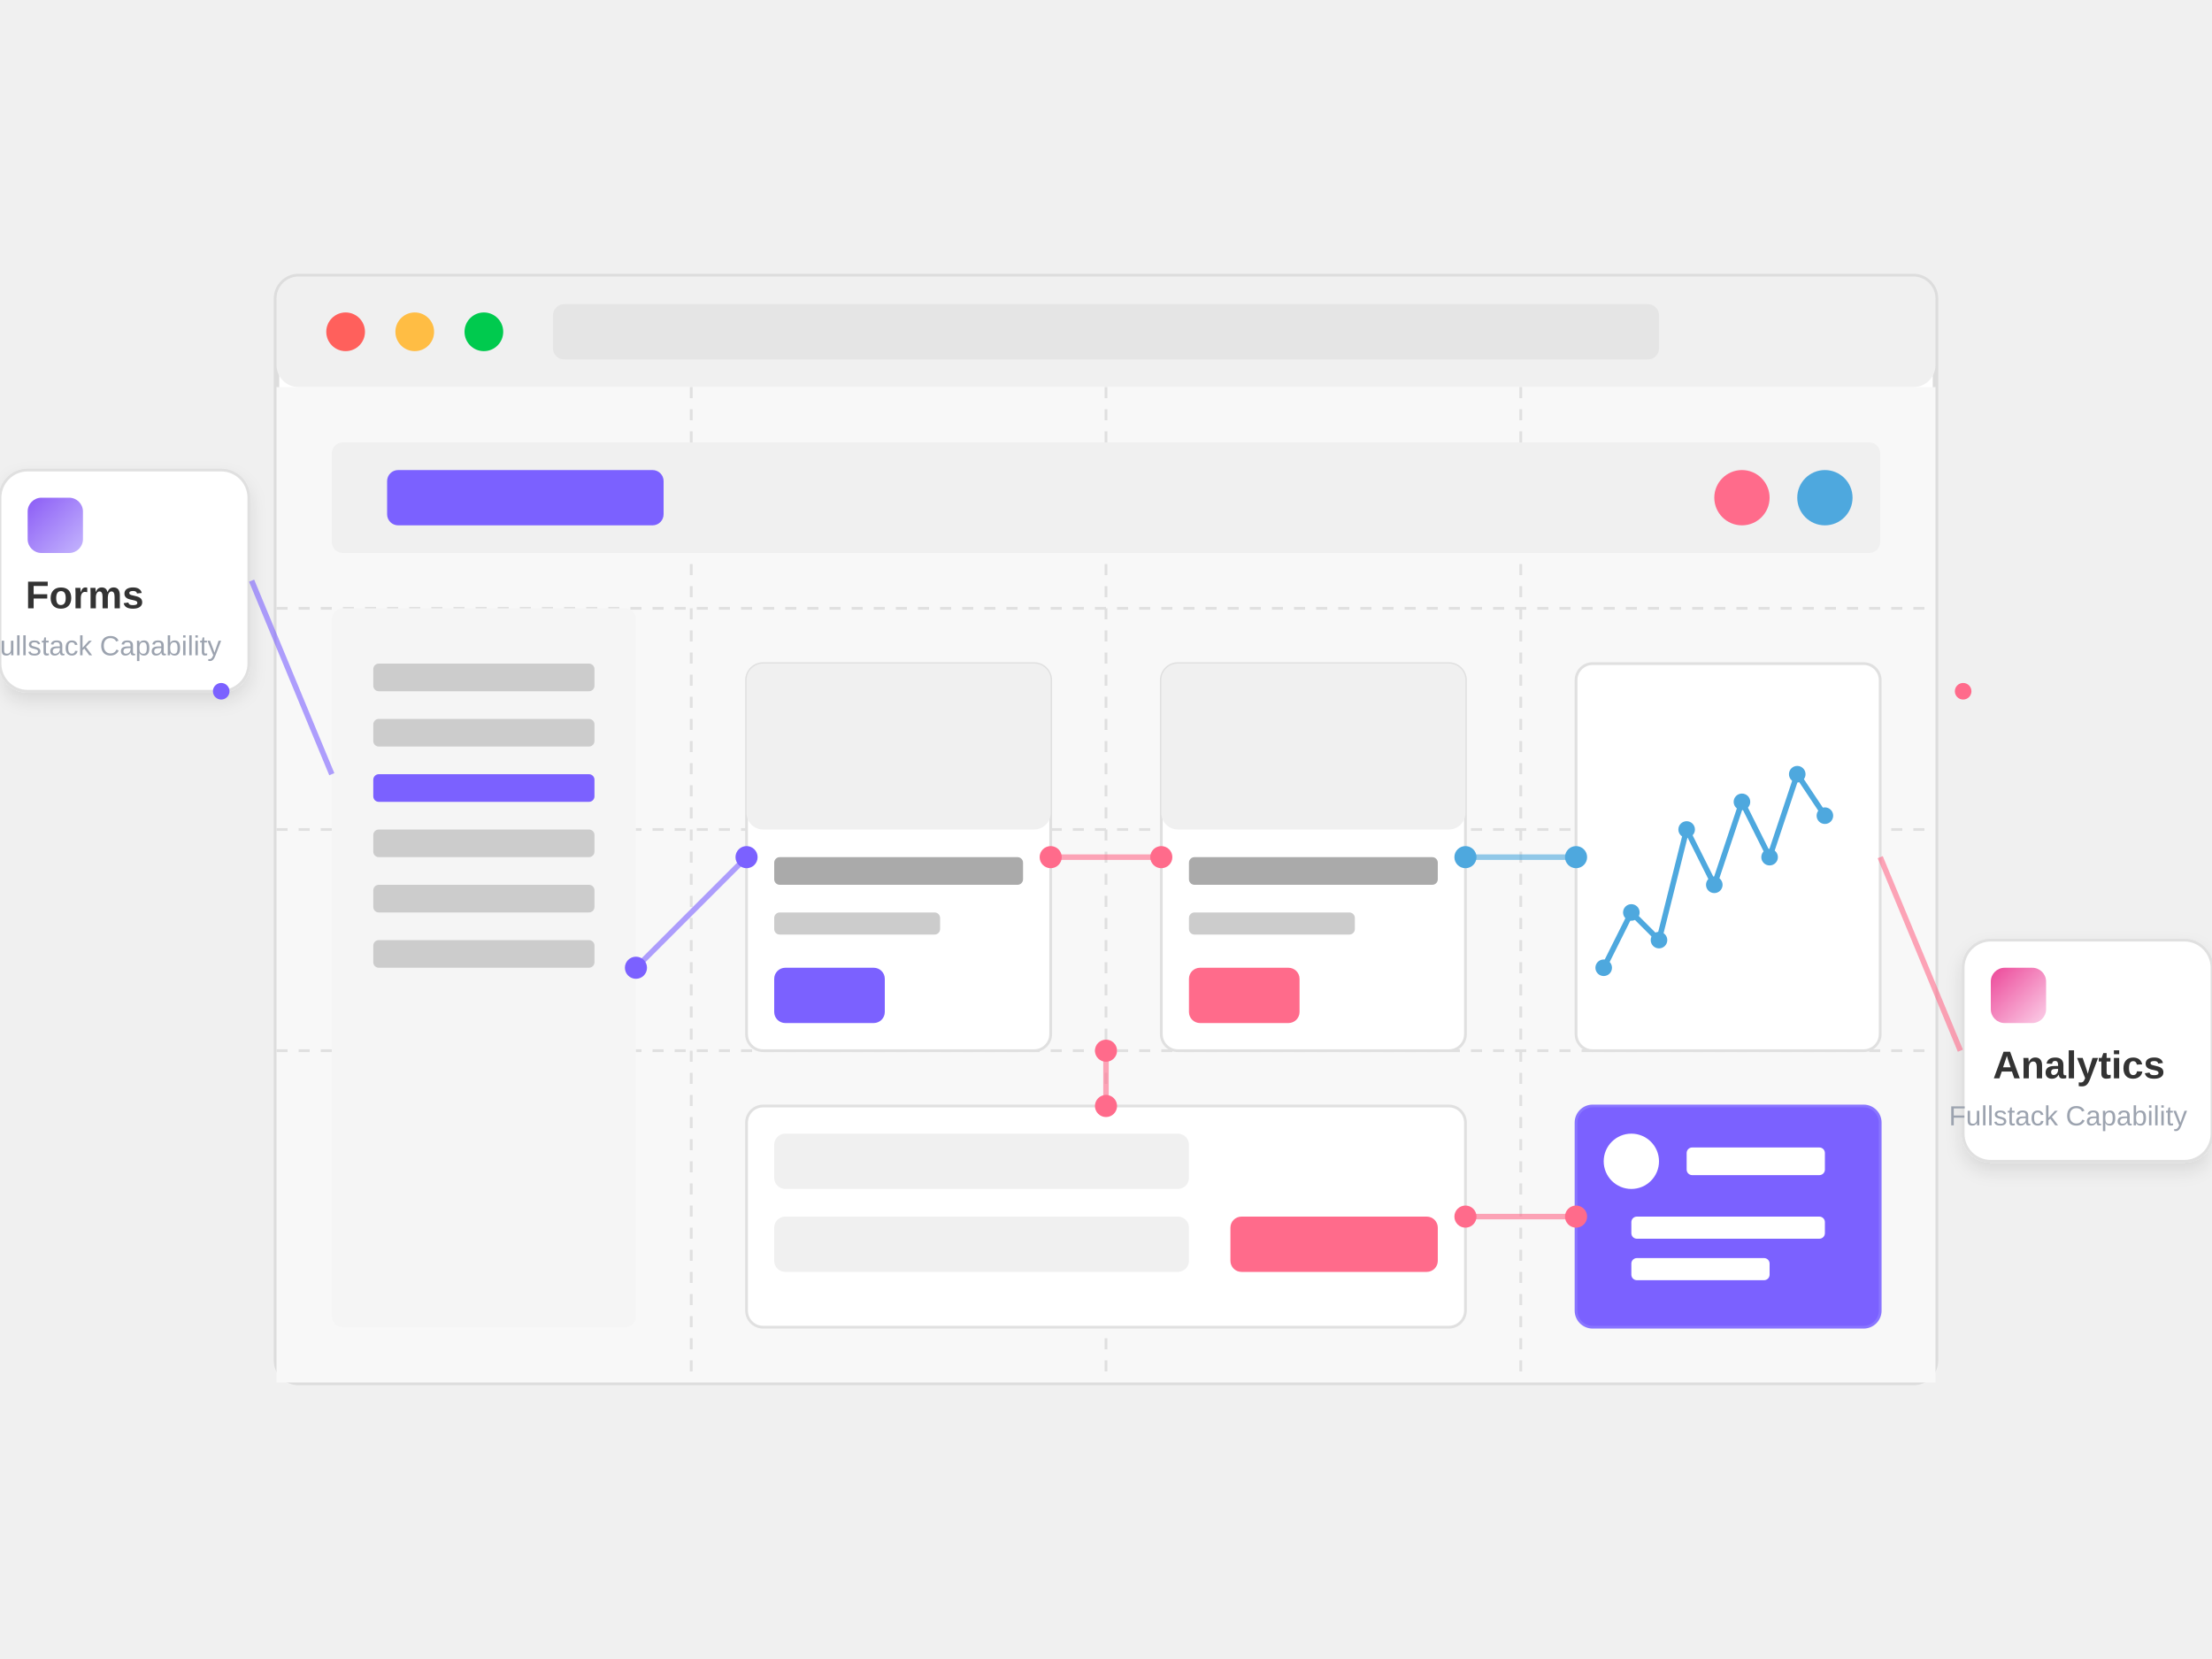
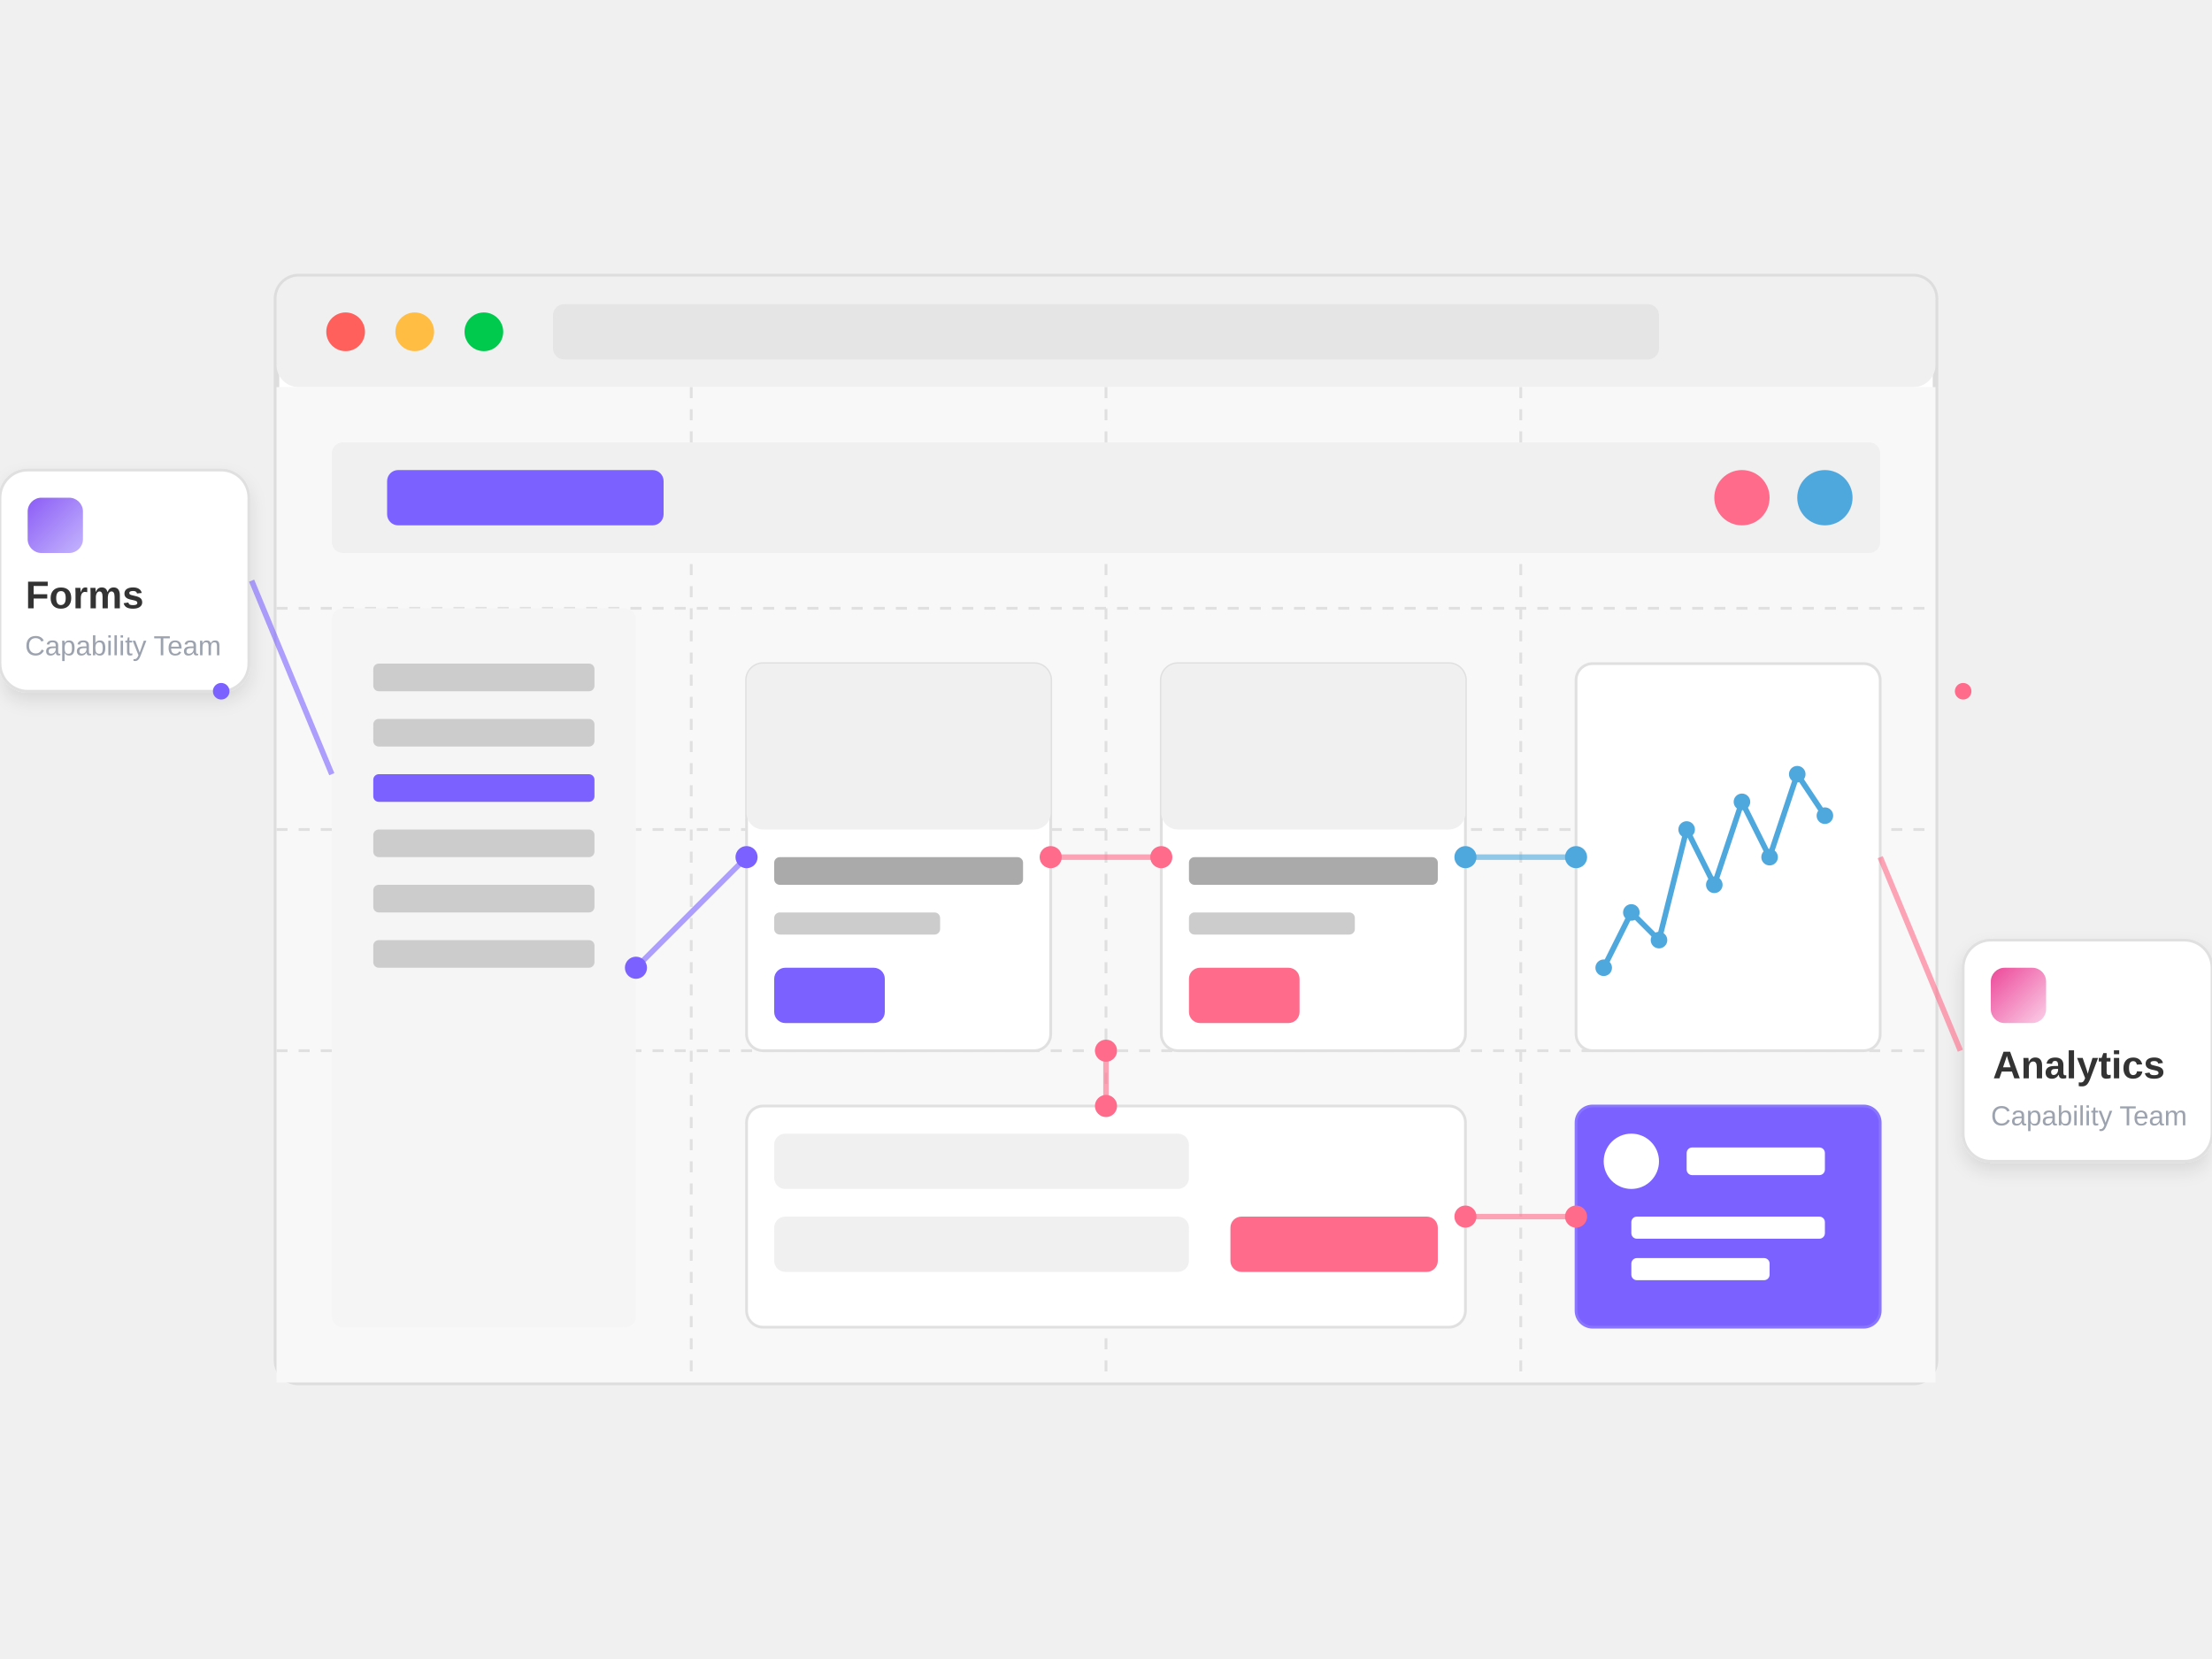
<svg xmlns="http://www.w3.org/2000/svg" viewBox="0 0 800 600">
  <rect x="100" y="100" width="600" height="400" rx="8" ry="8" fill="#FFFFFF" stroke="#DDD" stroke-width="2" />
  <rect x="100" y="100" width="600" height="40" rx="8" ry="8" fill="#F0F0F0" />
  <circle cx="125" cy="120" r="7" fill="#FF605C" />
  <circle cx="150" cy="120" r="7" fill="#FFBD44" />
  <circle cx="175" cy="120" r="7" fill="#00CA4E" />
  <rect x="200" y="110" width="400" height="20" rx="4" ry="4" fill="#E5E5E5" />
  <rect x="100" y="140" width="600" height="360" fill="#F8F8F8" />
  <line x1="100" y1="220" x2="700" y2="220" stroke="#E0E0E0" stroke-width="1" stroke-dasharray="4,4" />
  <line x1="100" y1="300" x2="700" y2="300" stroke="#E0E0E0" stroke-width="1" stroke-dasharray="4,4" />
  <line x1="100" y1="380" x2="700" y2="380" stroke="#E0E0E0" stroke-width="1" stroke-dasharray="4,4" />
  <line x1="250" y1="140" x2="250" y2="500" stroke="#E0E0E0" stroke-width="1" stroke-dasharray="4,4" />
  <line x1="400" y1="140" x2="400" y2="500" stroke="#E0E0E0" stroke-width="1" stroke-dasharray="4,4" />
  <line x1="550" y1="140" x2="550" y2="500" stroke="#E0E0E0" stroke-width="1" stroke-dasharray="4,4" />
  <rect x="120" y="160" width="560" height="40" rx="4" ry="4" fill="#F0F0F0" />
  <rect x="140" y="170" width="100" height="20" rx="4" ry="4" fill="#7B61FF" />
  <circle cx="630" cy="180" r="10" fill="#FF6B8B" />
  <circle cx="660" cy="180" r="10" fill="#4EA8DE" />
  <rect x="120" y="220" width="110" height="260" rx="4" ry="4" fill="#F5F5F5" />
  <rect x="135" y="240" width="80" height="10" rx="2" ry="2" fill="#CCCCCC" />
  <rect x="135" y="260" width="80" height="10" rx="2" ry="2" fill="#CCCCCC" />
  <rect id="row-third" x="135" y="280" width="80" height="10" rx="2" ry="2" fill="#7B61FF">
    <animate attributeName="fill" values="#7B61FF;#FF6B8B;#7B61FF" dur="2s" repeatCount="indefinite" begin="2s" />
    <animate attributeName="y" values="280;340;280" dur="3s" repeatCount="indefinite" calcMode="spline" keyTimes="0;0.5;1" keySplines="0.1 0.8 0.2 1;0.1 0.8 0.2 1" />
  </rect>
  <rect x="135" y="300" width="80" height="10" rx="2" ry="2" fill="#CCCCCC" />
  <rect x="135" y="320" width="80" height="10" rx="2" ry="2" fill="#CCCCCC" />
  <rect id="row-last" x="135" y="340" width="80" height="10" rx="2" ry="2" fill="#CCCCCC">
    <animate attributeName="y" values="340;280;340" dur="3s" repeatCount="indefinite" calcMode="spline" keyTimes="0;0.5;1" keySplines="0.1 0.8 0.2 1;0.1 0.8 0.2 1" />
  </rect>
  <rect x="270" y="240" width="110" height="140" rx="6" ry="6" fill="#FFFFFF" stroke="#E0E0E0" stroke-width="1" />
  <rect x="270" y="240" width="110" height="60" rx="6" ry="6" fill="#F0F0F0" />
  <rect x="280" y="310" width="90" height="10" rx="2" ry="2" fill="#AAAAAA" />
  <rect x="280" y="330" width="60" height="8" rx="2" ry="2" fill="#CCCCCC" />
  <rect x="280" y="350" width="40" height="20" rx="4" ry="4" fill="#7B61FF" />
  <rect x="420" y="240" width="110" height="140" rx="6" ry="6" fill="#FFFFFF" stroke="#E0E0E0" stroke-width="1" />
  <rect x="420" y="240" width="110" height="60" rx="6" ry="6" fill="#F0F0F0" />
  <rect x="430" y="310" width="90" height="10" rx="2" ry="2" fill="#AAAAAA" />
  <rect x="430" y="330" width="60" height="8" rx="2" ry="2" fill="#CCCCCC" />
  <rect x="430" y="350" width="40" height="20" rx="4" ry="4" fill="#FF6B8B" />
  <rect x="570" y="240" width="110" height="140" rx="6" ry="6" fill="#FFFFFF" stroke="#E0E0E0" stroke-width="1" />
  <polyline id="chart-line" points="580,350 590,330 600,340 610,300 620,320 630,290 640,310 650,280 660,295" stroke="#4EA8DE" stroke-width="2" fill="none">
    <animate attributeName="stroke" values="#4EA8DE;#FF6B8B;#4EA8DE" dur="3s" repeatCount="indefinite" begin="2s" />
    <animate attributeName="points" values="580,350 590,330 600,340 610,300 620,320 630,290 640,310 650,280 660,295;               580,330 590,350 600,320 610,330 620,300 630,320 640,290 650,310 660,270;               580,350 590,330 600,340 610,300 620,320 630,290 640,310 650,280 660,295" dur="4s" repeatCount="indefinite" calcMode="spline" keyTimes="0;0.5;1" keySplines="0.42 0 0.58 1;0.42 0 0.58 1" />
  </polyline>
  <circle cx="580" cy="350" r="3" fill="#4EA8DE">
    <animate attributeName="fill" values="#4EA8DE;#FF6B8B;#4EA8DE" dur="3s" repeatCount="indefinite" begin="2s" />
    <animate attributeName="cy" values="350;330;350" dur="4s" repeatCount="indefinite" calcMode="spline" keyTimes="0;0.5;1" keySplines="0.42 0 0.58 1;0.42 0 0.58 1" />
  </circle>
  <circle cx="590" cy="330" r="3" fill="#4EA8DE">
    <animate attributeName="fill" values="#4EA8DE;#FF6B8B;#4EA8DE" dur="3s" repeatCount="indefinite" begin="2s" />
    <animate attributeName="cy" values="330;350;330" dur="4s" repeatCount="indefinite" calcMode="spline" keyTimes="0;0.5;1" keySplines="0.42 0 0.58 1;0.42 0 0.58 1" />
  </circle>
  <circle cx="600" cy="340" r="3" fill="#4EA8DE">
    <animate attributeName="fill" values="#4EA8DE;#FF6B8B;#4EA8DE" dur="3s" repeatCount="indefinite" begin="2s" />
    <animate attributeName="cy" values="340;320;340" dur="4s" repeatCount="indefinite" calcMode="spline" keyTimes="0;0.5;1" keySplines="0.42 0 0.58 1;0.42 0 0.58 1" />
  </circle>
  <circle cx="610" cy="300" r="3" fill="#4EA8DE">
    <animate attributeName="fill" values="#4EA8DE;#FF6B8B;#4EA8DE" dur="3s" repeatCount="indefinite" begin="2s" />
    <animate attributeName="cy" values="300;330;300" dur="4s" repeatCount="indefinite" calcMode="spline" keyTimes="0;0.5;1" keySplines="0.42 0 0.58 1;0.42 0 0.58 1" />
  </circle>
  <circle cx="620" cy="320" r="3" fill="#4EA8DE">
    <animate attributeName="fill" values="#4EA8DE;#FF6B8B;#4EA8DE" dur="3s" repeatCount="indefinite" begin="2s" />
    <animate attributeName="cy" values="320;300;320" dur="4s" repeatCount="indefinite" calcMode="spline" keyTimes="0;0.5;1" keySplines="0.42 0 0.58 1;0.42 0 0.58 1" />
  </circle>
  <circle cx="630" cy="290" r="3" fill="#4EA8DE">
    <animate attributeName="fill" values="#4EA8DE;#FF6B8B;#4EA8DE" dur="3s" repeatCount="indefinite" begin="2s" />
    <animate attributeName="cy" values="290;320;290" dur="4s" repeatCount="indefinite" calcMode="spline" keyTimes="0;0.5;1" keySplines="0.42 0 0.58 1;0.42 0 0.58 1" />
  </circle>
  <circle cx="640" cy="310" r="3" fill="#4EA8DE">
    <animate attributeName="fill" values="#4EA8DE;#FF6B8B;#4EA8DE" dur="3s" repeatCount="indefinite" begin="2s" />
    <animate attributeName="cy" values="310;290;310" dur="4s" repeatCount="indefinite" calcMode="spline" keyTimes="0;0.5;1" keySplines="0.42 0 0.58 1;0.42 0 0.58 1" />
  </circle>
  <circle cx="650" cy="280" r="3" fill="#4EA8DE">
    <animate attributeName="fill" values="#4EA8DE;#FF6B8B;#4EA8DE" dur="3s" repeatCount="indefinite" begin="2s" />
    <animate attributeName="cy" values="280;310;280" dur="4s" repeatCount="indefinite" calcMode="spline" keyTimes="0;0.5;1" keySplines="0.42 0 0.58 1;0.42 0 0.58 1" />
  </circle>
  <circle cx="660" cy="295" r="3" fill="#4EA8DE">
    <animate attributeName="fill" values="#4EA8DE;#FF6B8B;#4EA8DE" dur="3s" repeatCount="indefinite" begin="2s" />
    <animate attributeName="cy" values="295;270;295" dur="4s" repeatCount="indefinite" calcMode="spline" keyTimes="0;0.5;1" keySplines="0.42 0 0.58 1;0.42 0 0.58 1" />
  </circle>
  <rect x="270" y="400" width="260" height="80" rx="6" ry="6" fill="#FFFFFF" stroke="#E0E0E0" stroke-width="1" />
  <rect x="280" y="410" width="150" height="20" rx="4" ry="4" fill="#F0F0F0" />
  <rect x="280" y="440" width="150" height="20" rx="4" ry="4" fill="#F0F0F0" />
  <rect x="445" y="440" width="75" height="20" rx="4" ry="4" fill="#FF6B8B" />
  <rect x="570" y="400" width="110" height="80" rx="6" ry="6" fill="#7B61FF" stroke="#8975FF" stroke-width="1" />
  <circle cx="590" cy="420" r="10" fill="#FFFFFF" />
  <rect x="610" y="415" width="50" height="10" rx="2" ry="2" fill="#FFFFFF" />
  <rect x="590" y="440" width="70" height="8" rx="2" ry="2" fill="#FFFFFF" />
  <rect x="590" y="455" width="50" height="8" rx="2" ry="2" fill="#FFFFFF" />
  <line x1="230" y1="350" x2="270" y2="310" stroke="#7B61FF" stroke-width="2" stroke-opacity="0.6" />
  <line x1="380" y1="310" x2="420" y2="310" stroke="#FF6B8B" stroke-width="2" stroke-opacity="0.6" />
  <line x1="530" y1="310" x2="570" y2="310" stroke="#4EA8DE" stroke-width="2" stroke-opacity="0.6" />
  <line x1="400" y1="380" x2="400" y2="400" stroke="#FF6B8B" stroke-width="2" stroke-opacity="0.6" />
  <line x1="530" y1="440" x2="570" y2="440" stroke="#FF6B8B" stroke-width="2" stroke-opacity="0.6" />
  <circle cx="230" cy="350" r="4" fill="#7B61FF">
    <animate attributeName="opacity" values="0.5;1;0.5" dur="2s" repeatCount="indefinite" />
  </circle>
  <circle cx="270" cy="310" r="4" fill="#7B61FF">
    <animate attributeName="opacity" values="0.5;1;0.5" dur="2s" repeatCount="indefinite" />
  </circle>
  <circle cx="380" cy="310" r="4" fill="#FF6B8B">
    <animate attributeName="opacity" values="0.5;1;0.5" dur="2s" repeatCount="indefinite" />
  </circle>
  <circle cx="420" cy="310" r="4" fill="#FF6B8B">
    <animate attributeName="opacity" values="0.5;1;0.5" dur="2s" repeatCount="indefinite" />
  </circle>
  <circle cx="530" cy="310" r="4" fill="#4EA8DE">
    <animate attributeName="opacity" values="0.5;1;0.5" dur="2s" repeatCount="indefinite" />
  </circle>
  <circle cx="570" cy="310" r="4" fill="#4EA8DE">
    <animate attributeName="opacity" values="0.5;1;0.5" dur="2s" repeatCount="indefinite" />
  </circle>
  <circle cx="400" cy="380" r="4" fill="#FF6B8B">
    <animate attributeName="opacity" values="0.5;1;0.5" dur="2s" repeatCount="indefinite" />
  </circle>
  <circle cx="400" cy="400" r="4" fill="#FF6B8B">
    <animate attributeName="opacity" values="0.5;1;0.5" dur="2s" repeatCount="indefinite" />
  </circle>
  <circle cx="530" cy="440" r="4" fill="#FF6B8B">
    <animate attributeName="opacity" values="0.5;1;0.5" dur="2s" repeatCount="indefinite" />
  </circle>
  <circle cx="570" cy="440" r="4" fill="#FF6B8B">
    <animate attributeName="opacity" values="0.5;1;0.5" dur="2s" repeatCount="indefinite" />
  </circle>
  <rect x="0" y="170" width="90" height="80" rx="10" ry="10" fill="#FFFFFF" stroke="#E0E0E0" stroke-width="1" filter="drop-shadow(0px 3px 3px rgba(0,0,0,0.1))" />
  <rect x="10" y="180" width="20" height="20" rx="5" ry="5" fill="url(#purpleGradient)" />
  <defs>
    <linearGradient id="purpleGradient" x1="0%" y1="0%" x2="100%" y2="100%">
      <stop offset="0%" style="stop-color:#8B5CF6;stop-opacity:1" />
      <stop offset="100%" style="stop-color:#C4B5FD;stop-opacity:1" />
    </linearGradient>
  </defs>
  <text x="52" y="220" text-anchor="end" font-family="Arial, sans-serif" font-size="14" font-weight="bold" fill="#333333">Forms</text>
-   <text x="80" y="237" text-anchor="end" font-family="Arial, sans-serif" font-size="10" fill="#9CA3AF">Fullstack Capability</text>
+   <text x="80" y="237" text-anchor="end" font-family="Arial, sans-serif" font-size="10" fill="#9CA3AF">Capability Team</text>
  <line x1="91" y1="210" x2="120" y2="280" stroke="#7B61FF" stroke-width="2" stroke-opacity="0.6" />
  <circle cx="80" cy="250" r="3" style="fill:#7B61FF">
    <animate attributeName="cx" begin="0s" dur="2s" from="91" to="120" repeatCount="indefinite" />
    <animate attributeName="cy" begin="0s" dur="2s" from="210" to="280" repeatCount="indefinite" />
  </circle>
  <rect x="710" y="340" width="90" height="80" rx="10" ry="10" fill="#FFFFFF" stroke="#E0E0E0" stroke-width="1" filter="drop-shadow(0px 3px 3px rgba(0,0,0,0.1))" />
  <rect x="720" y="350" width="20" height="20" rx="5" ry="5" fill="url(#pinkGradient)" />
  <defs>
    <linearGradient id="pinkGradient" x1="0%" y1="0%" x2="100%" y2="100%">
      <stop offset="0%" style="stop-color:#EC4899;stop-opacity:1" />
      <stop offset="100%" style="stop-color:#FBCFE8;stop-opacity:1" />
    </linearGradient>
  </defs>
  <text x="783" y="390" text-anchor="end" font-family="Arial, sans-serif" font-size="14" font-weight="bold" fill="#333333">Analytics</text>
-   <text x="791" y="407" text-anchor="end" font-family="Arial, sans-serif" font-size="10" fill="#9CA3AF">Fullstack Capability</text>
+   <text x="791" y="407" text-anchor="end" font-family="Arial, sans-serif" font-size="10" fill="#9CA3AF">Capability Team</text>
  <line x1="709" y1="380" x2="680" y2="310" stroke="#FF6B8B" stroke-width="2" stroke-opacity="0.6" />
  <circle cx="710" cy="250" r="3" style="fill:#FF6B8B">
    <animate attributeName="cx" begin="0s" dur="2s" from="709" to="680" repeatCount="indefinite" />
    <animate attributeName="cy" begin="0s" dur="2s" from="380" to="310" repeatCount="indefinite" />
  </circle>
</svg>
